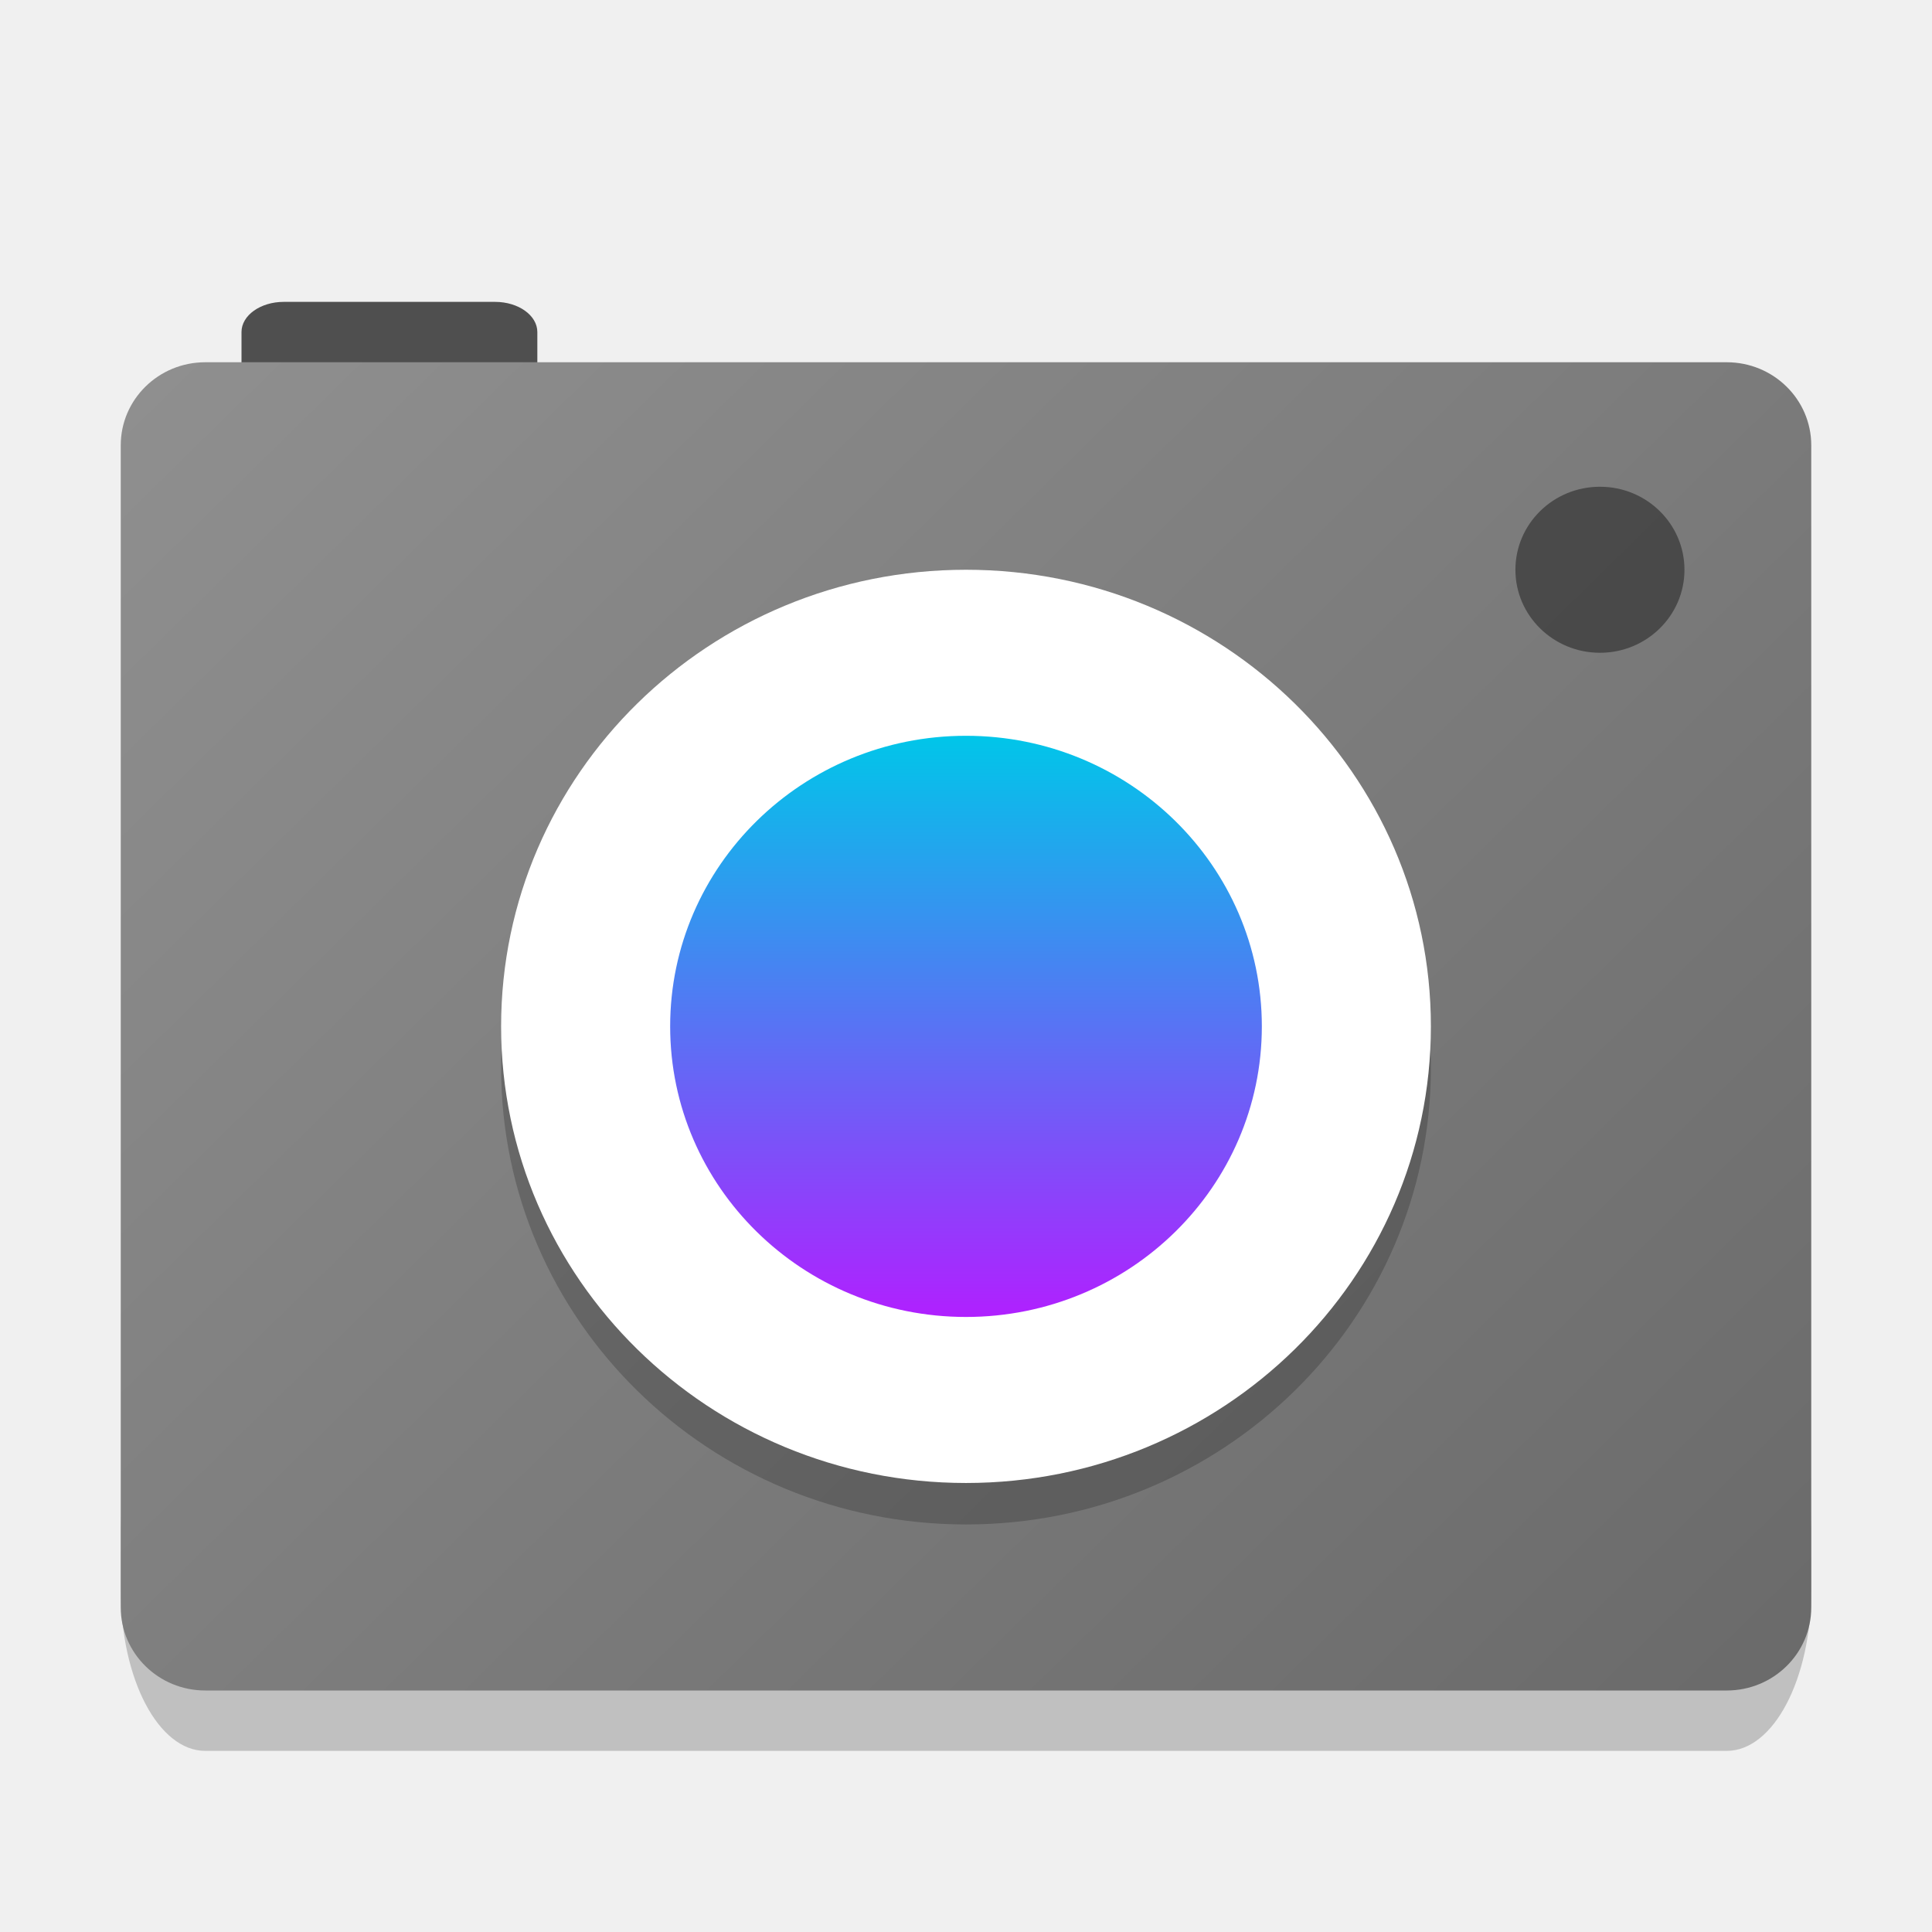
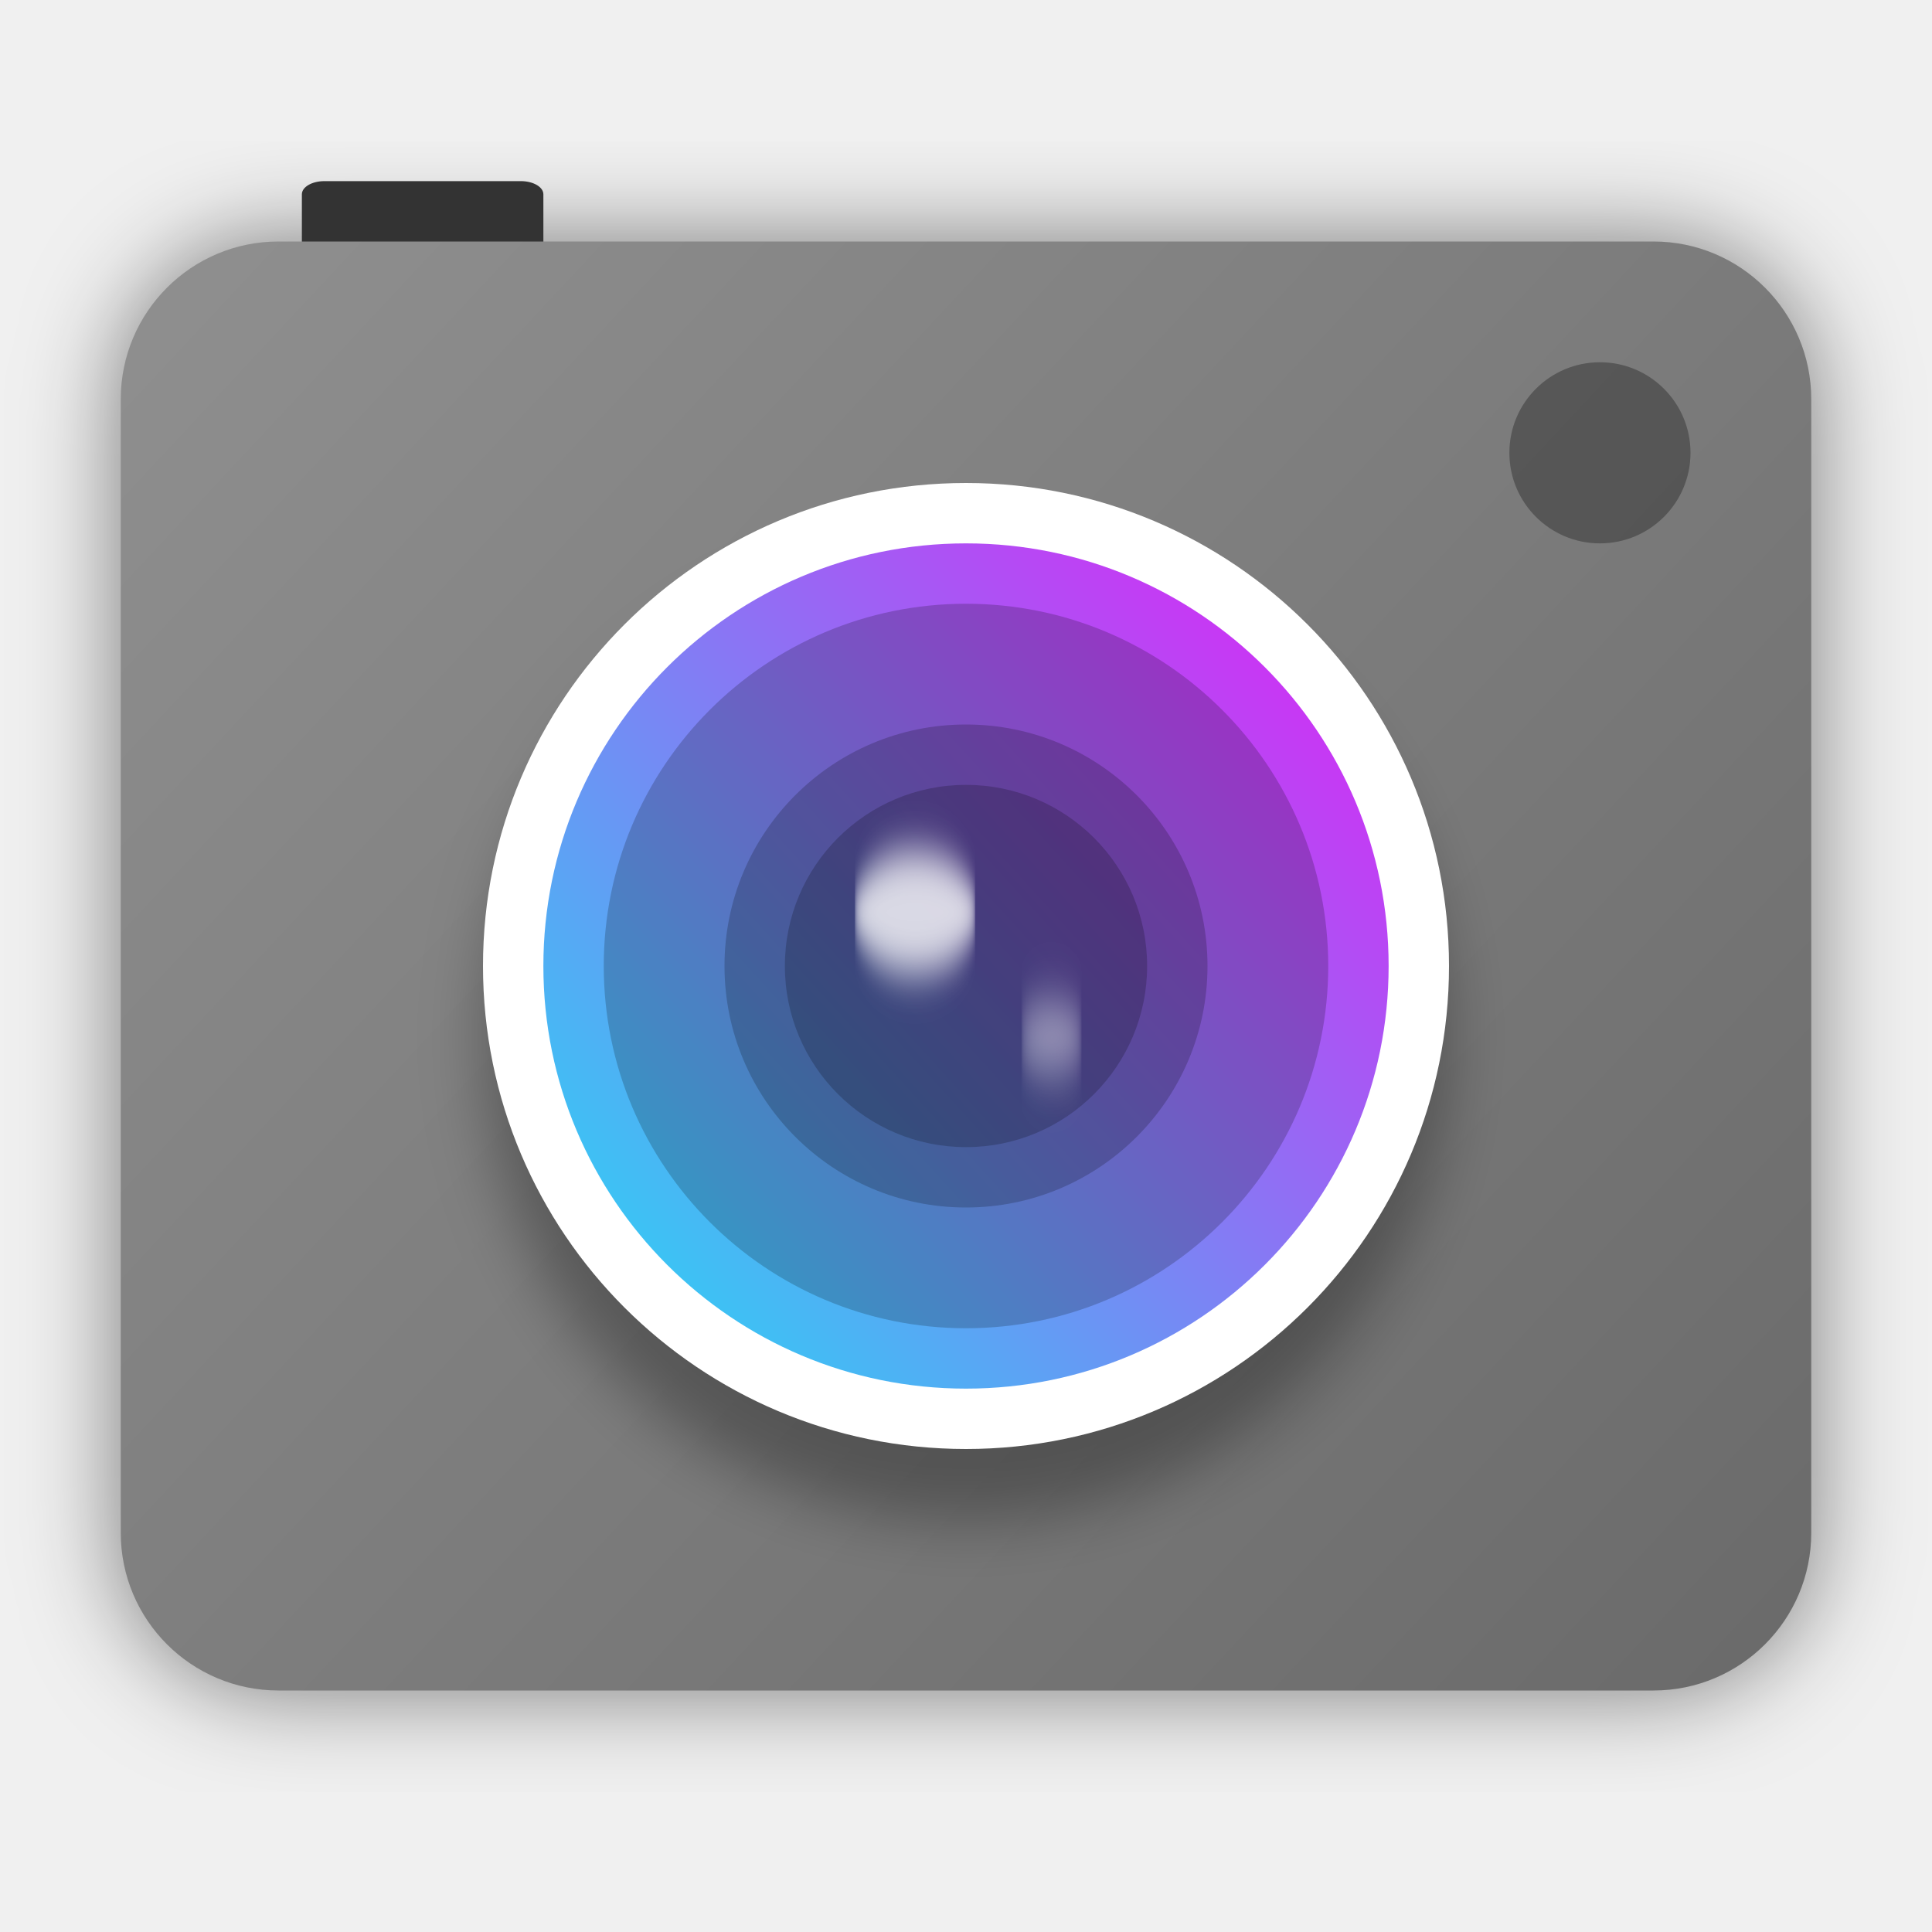
- <svg xmlns="http://www.w3.org/2000/svg" xmlns:xlink="http://www.w3.org/1999/xlink" width="32" height="32" version="1" id="svg22">
+ <svg xmlns="http://www.w3.org/2000/svg" xmlns:xlink="http://www.w3.org/1999/xlink" id="svg22" version="1" height="32" width="32">
  <defs id="defs26">
+     <linearGradient id="linearGradient923">
+       <stop style="stop-color:#00fff4;stop-opacity:1" offset="0" id="stop919" />
+       <stop style="stop-color:#ff00f4;stop-opacity:1" offset="1" id="stop921" />
+     </linearGradient>
    <linearGradient id="linearGradient863">
-       <stop id="stop859" offset="0" style="stop-color:#646464;stop-opacity:1" />
-       <stop id="stop861" offset="1" style="stop-color:#969696;stop-opacity:1" />
+       <stop style="stop-color:#646464;stop-opacity:1" offset="0" id="stop859" />
+       <stop style="stop-color:#969696;stop-opacity:1" offset="1" id="stop861" />
    </linearGradient>
-     <linearGradient id="linearGradient832">
-       <stop style="stop-color:#b020ff;stop-opacity:1" offset="0" id="stop828" />
-       <stop style="stop-color:#00c6e9;stop-opacity:1" offset="1" id="stop830" />
-     </linearGradient>
-     <linearGradient xlink:href="#linearGradient863" id="linearGradient841" x1="-48.119" y1="-48" x2="-0.356" y2="-0.203" gradientUnits="userSpaceOnUse" gradientTransform="matrix(0.6875,0,0,0.7,0.1875012,0.8)" />
-     <linearGradient xlink:href="#linearGradient832" id="linearGradient842" x1="17" y1="25" x2="31" y2="25" gradientUnits="userSpaceOnUse" gradientTransform="matrix(0.6875,0,0,0.7,-33.5,-1.5)" />
+     <linearGradient gradientTransform="matrix(0.75,0,0,0.7,2.750001,0.7999995)" gradientUnits="userSpaceOnUse" y2="-0.203" x2="-0.356" y1="-48" x1="-48.119" id="linearGradient841" xlink:href="#linearGradient863" />
+     <linearGradient xlink:href="#linearGradient923" id="linearGradient925" x1="6.786" y1="25.391" x2="25.827" y2="8.051" gradientUnits="userSpaceOnUse" />
+     <filter style="color-interpolation-filters:sRGB" id="filter987" x="-0.075" width="1.15" y="-0.075" height="1.15">
+       <feGaussianBlur stdDeviation="0.5" id="feGaussianBlur989" />
+     </filter>
+     <filter style="color-interpolation-filters:sRGB" id="filter1021" x="-0.3" width="1.6" y="-0.3" height="1.6">
+       <feGaussianBlur stdDeviation="0.25" id="feGaussianBlur1023" />
+     </filter>
+     <filter style="color-interpolation-filters:sRGB" id="filter1053" x="-0.768" width="2.536" y="-0.768" height="2.536">
+       <feGaussianBlur stdDeviation="0.32" id="feGaussianBlur1055" />
+     </filter>
+     <filter style="color-interpolation-filters:sRGB" id="filter1100" x="-0.07" width="1.139" y="-0.081" height="1.163">
+       <feGaussianBlur stdDeviation="0.812" id="feGaussianBlur1102" />
+     </filter>
  </defs>
-   <path style="opacity:0.2;fill:#000000;fill-opacity:1;stroke-width:0.966" d="M 28.6,29 C 29.376,29 30,27.811 30,26.333 V 25 c 0,1.477 -0.624,2.667 -1.4,2.667 H 3.4 C 2.624,27.667 2,26.477 2,25 v 1.333 C 2,27.811 2.624,29 3.4,29 Z" id="path20-3" />
-   <rect style="fill:#4f4f4f;stroke-width:0.592" width="4.9" height="2" x="4" y="5" rx="0.7" ry="0.5" id="rect4" />
-   <rect style="fill:url(#linearGradient841);fill-opacity:1;stroke-width:0.694" width="22" height="28" x="-28" y="-30" rx="1.375" ry="1.4" transform="matrix(0,-1,-1,0,0,0)" id="rect6" />
-   <ellipse cx="16" cy="-17.687" transform="scale(1,-1)" id="circle12-3" style="opacity:0.2;fill:#000000;fill-opacity:1;stroke-width:0.694" rx="7.7" ry="7.563" />
-   <ellipse cx="16" cy="-17" transform="scale(1,-1)" id="circle12" style="fill:#ffffff;fill-opacity:1;stroke-width:0.694" rx="7.7" ry="7.563" />
-   <ellipse style="opacity:0.4;stroke-width:0.694" cx="26.5" cy="9.437" id="circle14" rx="1.4" ry="1.375" />
-   <ellipse cx="-17" cy="16" id="circle18" style="opacity:1;fill:url(#linearGradient842);fill-opacity:1;stroke-width:0.809" transform="rotate(-90)" rx="4.813" ry="4.9" />
+   <rect id="rect6-7" transform="matrix(0,-1,-1,0,0,0)" ry="2.613" rx="2.613" y="-30" x="-28" height="28" width="24" style="fill:#000000;fill-opacity:1;stroke-width:0.725;opacity:0.5;filter:url(#filter1100)" />
+   <rect id="rect6-6" transform="matrix(0,-1,-1,0,0,0)" ry="0.373" rx="0.218" y="-9" x="-5" height="4" width="2" style="fill:#333333;fill-opacity:1;stroke-width:0.079" />
+   <rect id="rect6" transform="matrix(0,-1,-1,0,0,0)" ry="2.613" rx="2.613" y="-30" x="-28" height="28" width="24" style="fill:url(#linearGradient841);fill-opacity:1;stroke-width:0.725" />
+   <circle style="opacity:0.3;fill:#000000;fill-opacity:1;stroke-width:0.997;filter:url(#filter987)" id="path902-27" cx="16" cy="17.2" r="8" />
+   <circle style="opacity:1;fill:#ffffff;fill-opacity:1;stroke-width:0.997" id="path902" cx="16" cy="16" r="8" />
+   <circle style="opacity:1;fill:url(#linearGradient925);fill-opacity:1;stroke-width:0.873" id="path902-6" cx="16" cy="16" r="7" />
+   <circle style="opacity:0.2;fill:#000000;fill-opacity:1;stroke-width:0.748" id="path902-2" cx="16" cy="16" r="6" />
+   <circle style="opacity:0.2;fill:#000000;fill-opacity:1;stroke-width:0.499" id="path902-2-9-1" cx="16" cy="16" r="4" />
+   <circle style="opacity:0.2;fill:#000000;fill-opacity:1;stroke-width:0.374" id="path902-2-9" cx="16" cy="16" r="3" />
+   <circle style="opacity:0.8;fill:#ffffff;fill-opacity:1;stroke-width:0.125;filter:url(#filter1021)" id="path902-2-9-0" cx="21.127" cy="-2.8321128e-07" r="1" transform="rotate(45,-0.09694969,0.3472685)" />
+   <circle style="opacity:0.5;fill:#ffffff;fill-opacity:1;stroke-width:0.062;filter:url(#filter1053)" id="path902-2-9-0-9" cx="24.503" cy="-0.035" r="0.5" transform="rotate(45,0.1779295,0.01861712)" />
+   <circle style="opacity:0.3;fill:#000000;fill-opacity:1;stroke-width:0.187" id="path902-2-9-1-2" cx="26.5" cy="7.5" r="1.5" />
</svg>
